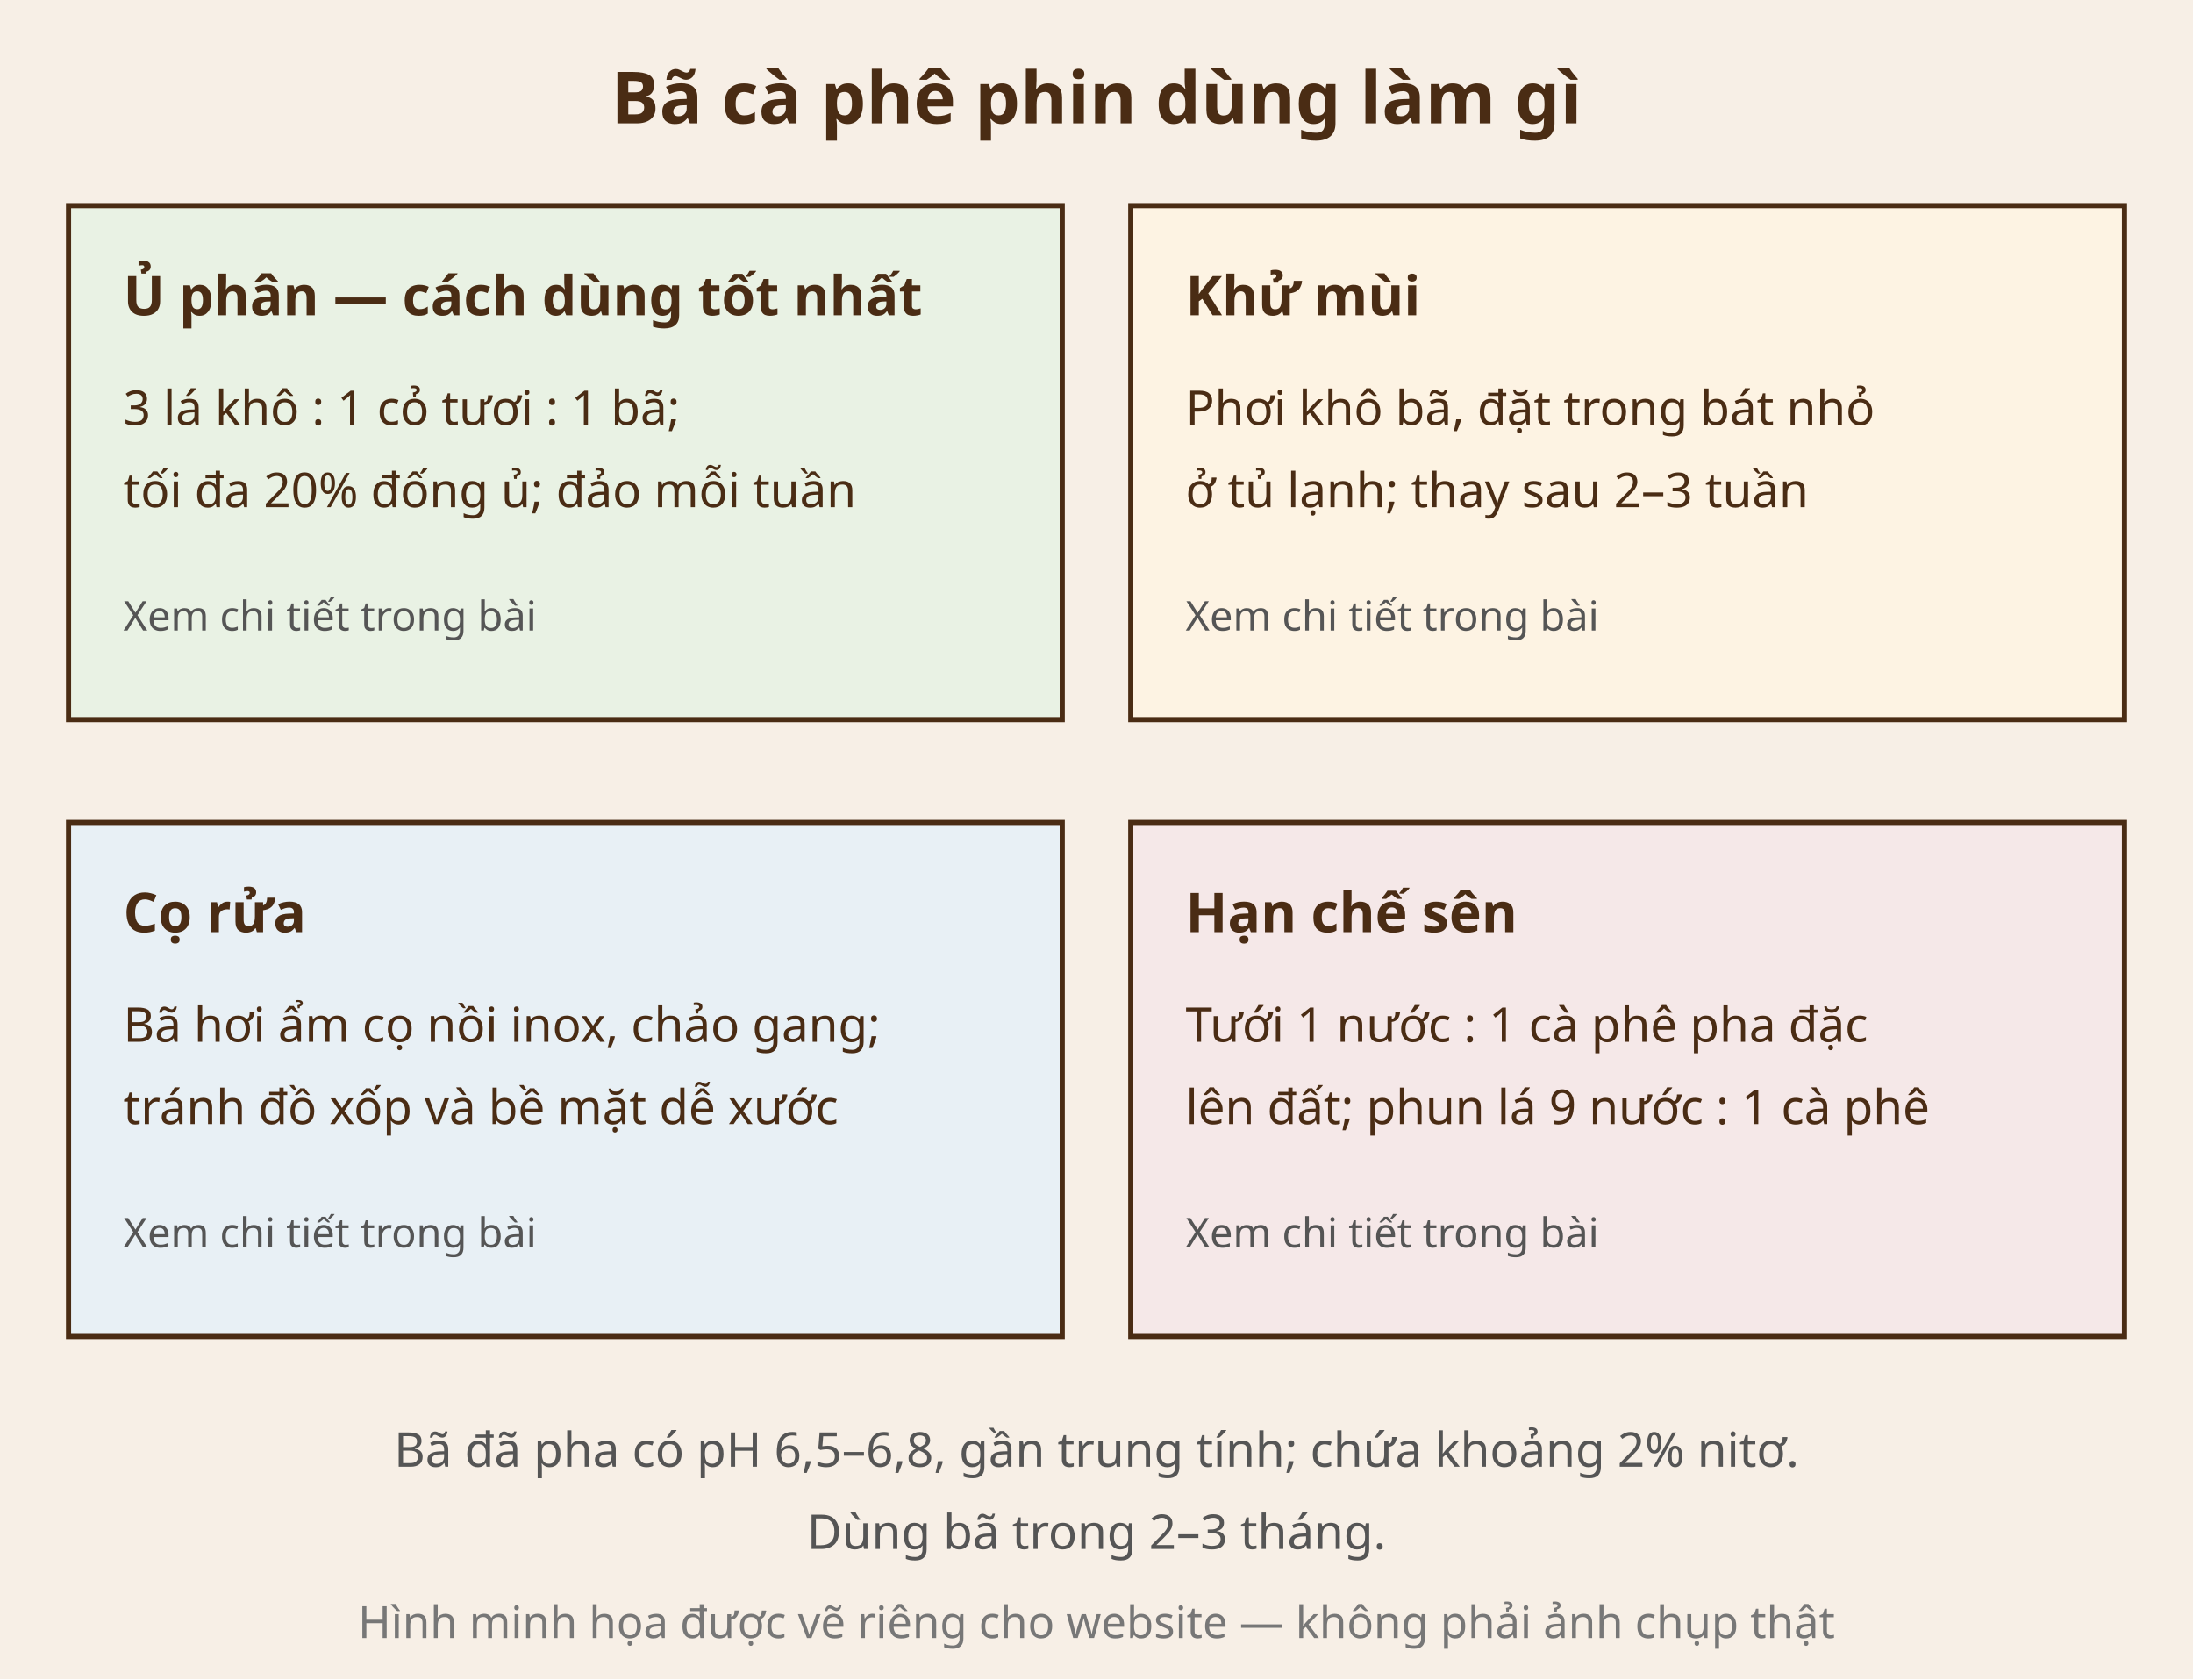
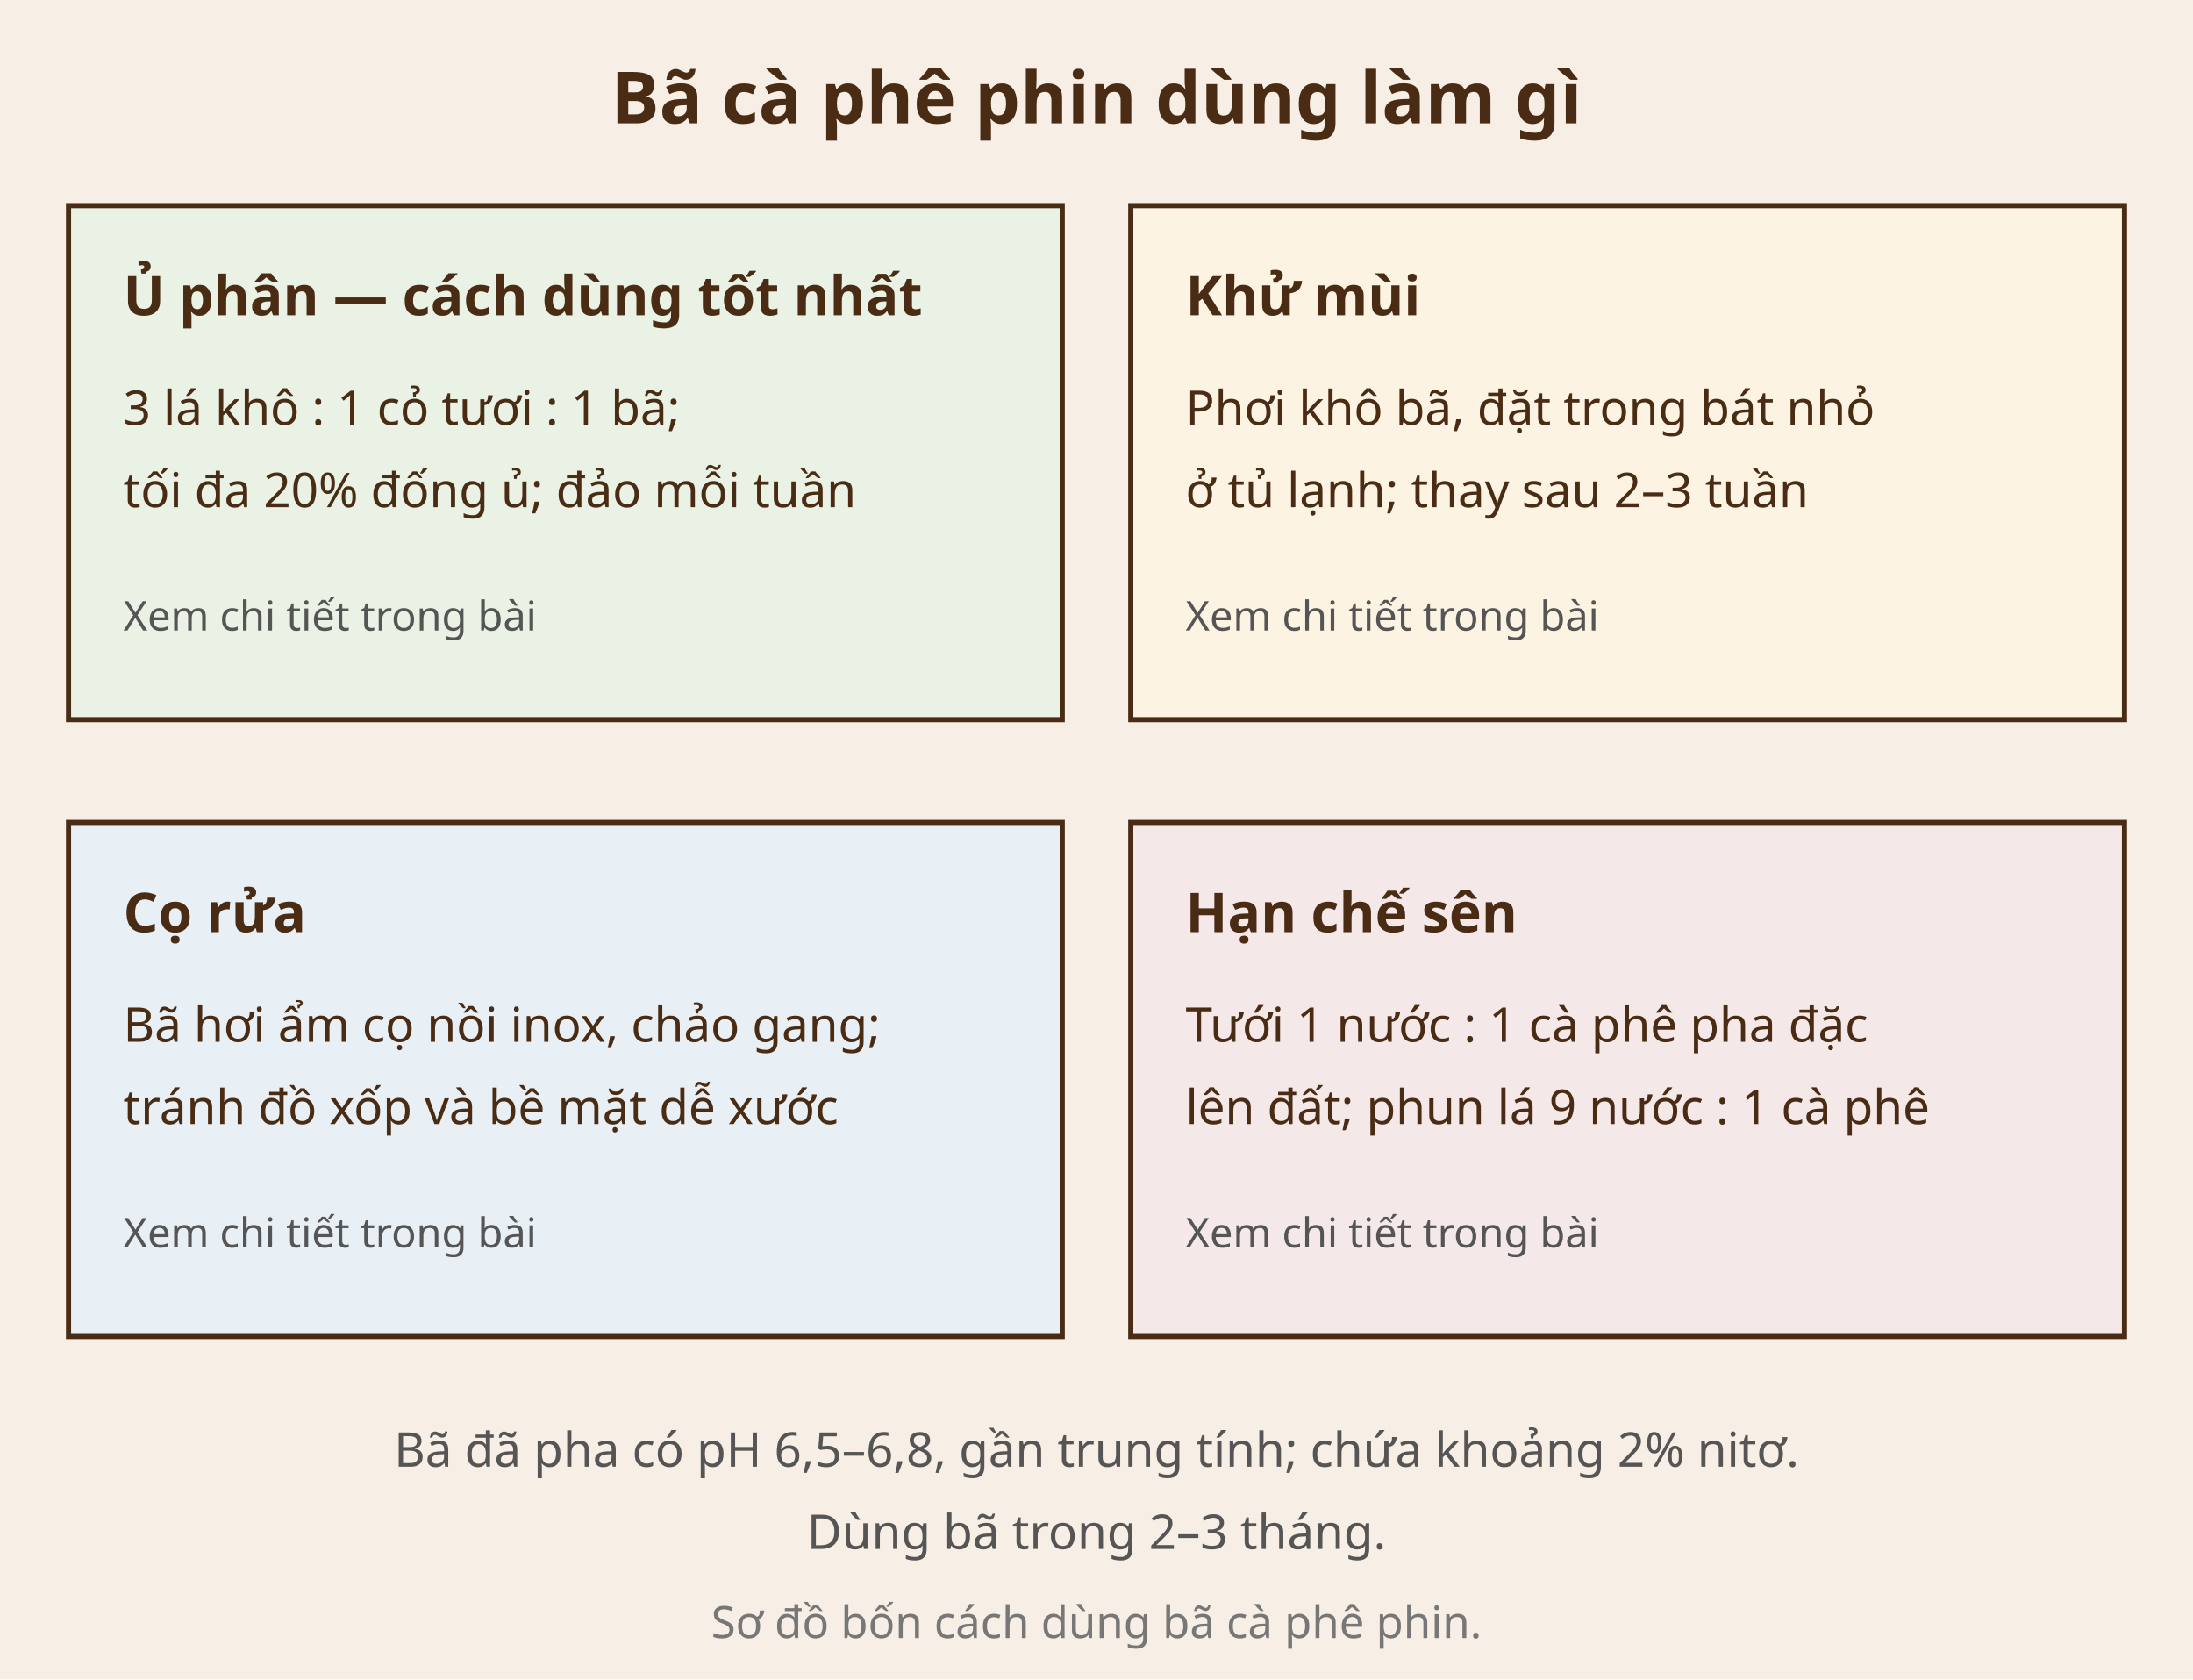
<svg xmlns="http://www.w3.org/2000/svg" width="640" height="490" viewBox="0 0 640 490" role="img" aria-labelledby="t d">
  <rect width="640" height="490" fill="#f7efe6" />
  <text x="320" y="36" text-anchor="middle" font-family="sans-serif" font-size="21" fill="#4a2c14" font-weight="bold">Bã cà phê phin dùng làm gì</text>
  <rect x="20" y="60" width="290" height="150" fill="#e9f2e4" stroke="#4a2c14" stroke-width="1.5" rx="0" />
  <text x="36" y="92" text-anchor="start" font-family="sans-serif" font-size="16" fill="#4a2c14" font-weight="bold">Ủ phân — cách dùng tốt nhất</text>
  <text x="36" y="124" text-anchor="start" font-family="sans-serif" font-size="14" fill="#4a2c14">3 lá khô : 1 cỏ tươi : 1 bã;</text>
  <text x="36" y="148" text-anchor="start" font-family="sans-serif" font-size="14" fill="#4a2c14">tối đa 20% đống ủ; đảo mỗi tuần</text>
  <text x="36" y="184" text-anchor="start" font-family="sans-serif" font-size="12" fill="#555">Xem chi tiết trong bài</text>
  <rect x="330" y="60" width="290" height="150" fill="#fdf3e3" stroke="#4a2c14" stroke-width="1.5" rx="0" />
  <text x="346" y="92" text-anchor="start" font-family="sans-serif" font-size="16" fill="#4a2c14" font-weight="bold">Khử mùi</text>
  <text x="346" y="124" text-anchor="start" font-family="sans-serif" font-size="14" fill="#4a2c14">Phơi khô bã, đặt trong bát nhỏ</text>
  <text x="346" y="148" text-anchor="start" font-family="sans-serif" font-size="14" fill="#4a2c14">ở tủ lạnh; thay sau 2–3 tuần</text>
  <text x="346" y="184" text-anchor="start" font-family="sans-serif" font-size="12" fill="#555">Xem chi tiết trong bài</text>
  <rect x="20" y="240" width="290" height="150" fill="#e8f0f5" stroke="#4a2c14" stroke-width="1.5" rx="0" />
  <text x="36" y="272" text-anchor="start" font-family="sans-serif" font-size="16" fill="#4a2c14" font-weight="bold">Cọ rửa</text>
  <text x="36" y="304" text-anchor="start" font-family="sans-serif" font-size="14" fill="#4a2c14">Bã hơi ẩm cọ nồi inox, chảo gang;</text>
  <text x="36" y="328" text-anchor="start" font-family="sans-serif" font-size="14" fill="#4a2c14">tránh đồ xốp và bề mặt dễ xước</text>
  <text x="36" y="364" text-anchor="start" font-family="sans-serif" font-size="12" fill="#555">Xem chi tiết trong bài</text>
  <rect x="330" y="240" width="290" height="150" fill="#f5e8e8" stroke="#4a2c14" stroke-width="1.5" rx="0" />
  <text x="346" y="272" text-anchor="start" font-family="sans-serif" font-size="16" fill="#4a2c14" font-weight="bold">Hạn chế sên</text>
  <text x="346" y="304" text-anchor="start" font-family="sans-serif" font-size="14" fill="#4a2c14">Tưới 1 nước : 1 cà phê pha đặc</text>
  <text x="346" y="328" text-anchor="start" font-family="sans-serif" font-size="14" fill="#4a2c14">lên đất; phun lá 9 nước : 1 cà phê</text>
  <text x="346" y="364" text-anchor="start" font-family="sans-serif" font-size="12" fill="#555">Xem chi tiết trong bài</text>
  <text x="320" y="428" text-anchor="middle" font-family="sans-serif" font-size="14" fill="#555">Bã đã pha có pH 6,5–6,8, gần trung tính; chứa khoảng 2% nitơ.</text>
  <text x="320" y="452" text-anchor="middle" font-family="sans-serif" font-size="14" fill="#555">Dùng bã trong 2–3 tháng.</text>
-   <text x="320" y="478" text-anchor="middle" font-family="sans-serif" font-size="13" fill="#777">Hình minh họa được vẽ riêng cho website — không phải ảnh chụp thật</text>
+   <text x="320" y="478" text-anchor="middle" font-family="sans-serif" font-size="13" fill="#777">Sơ đồ bốn cách dùng bã cà phê phin.</text>
</svg>
